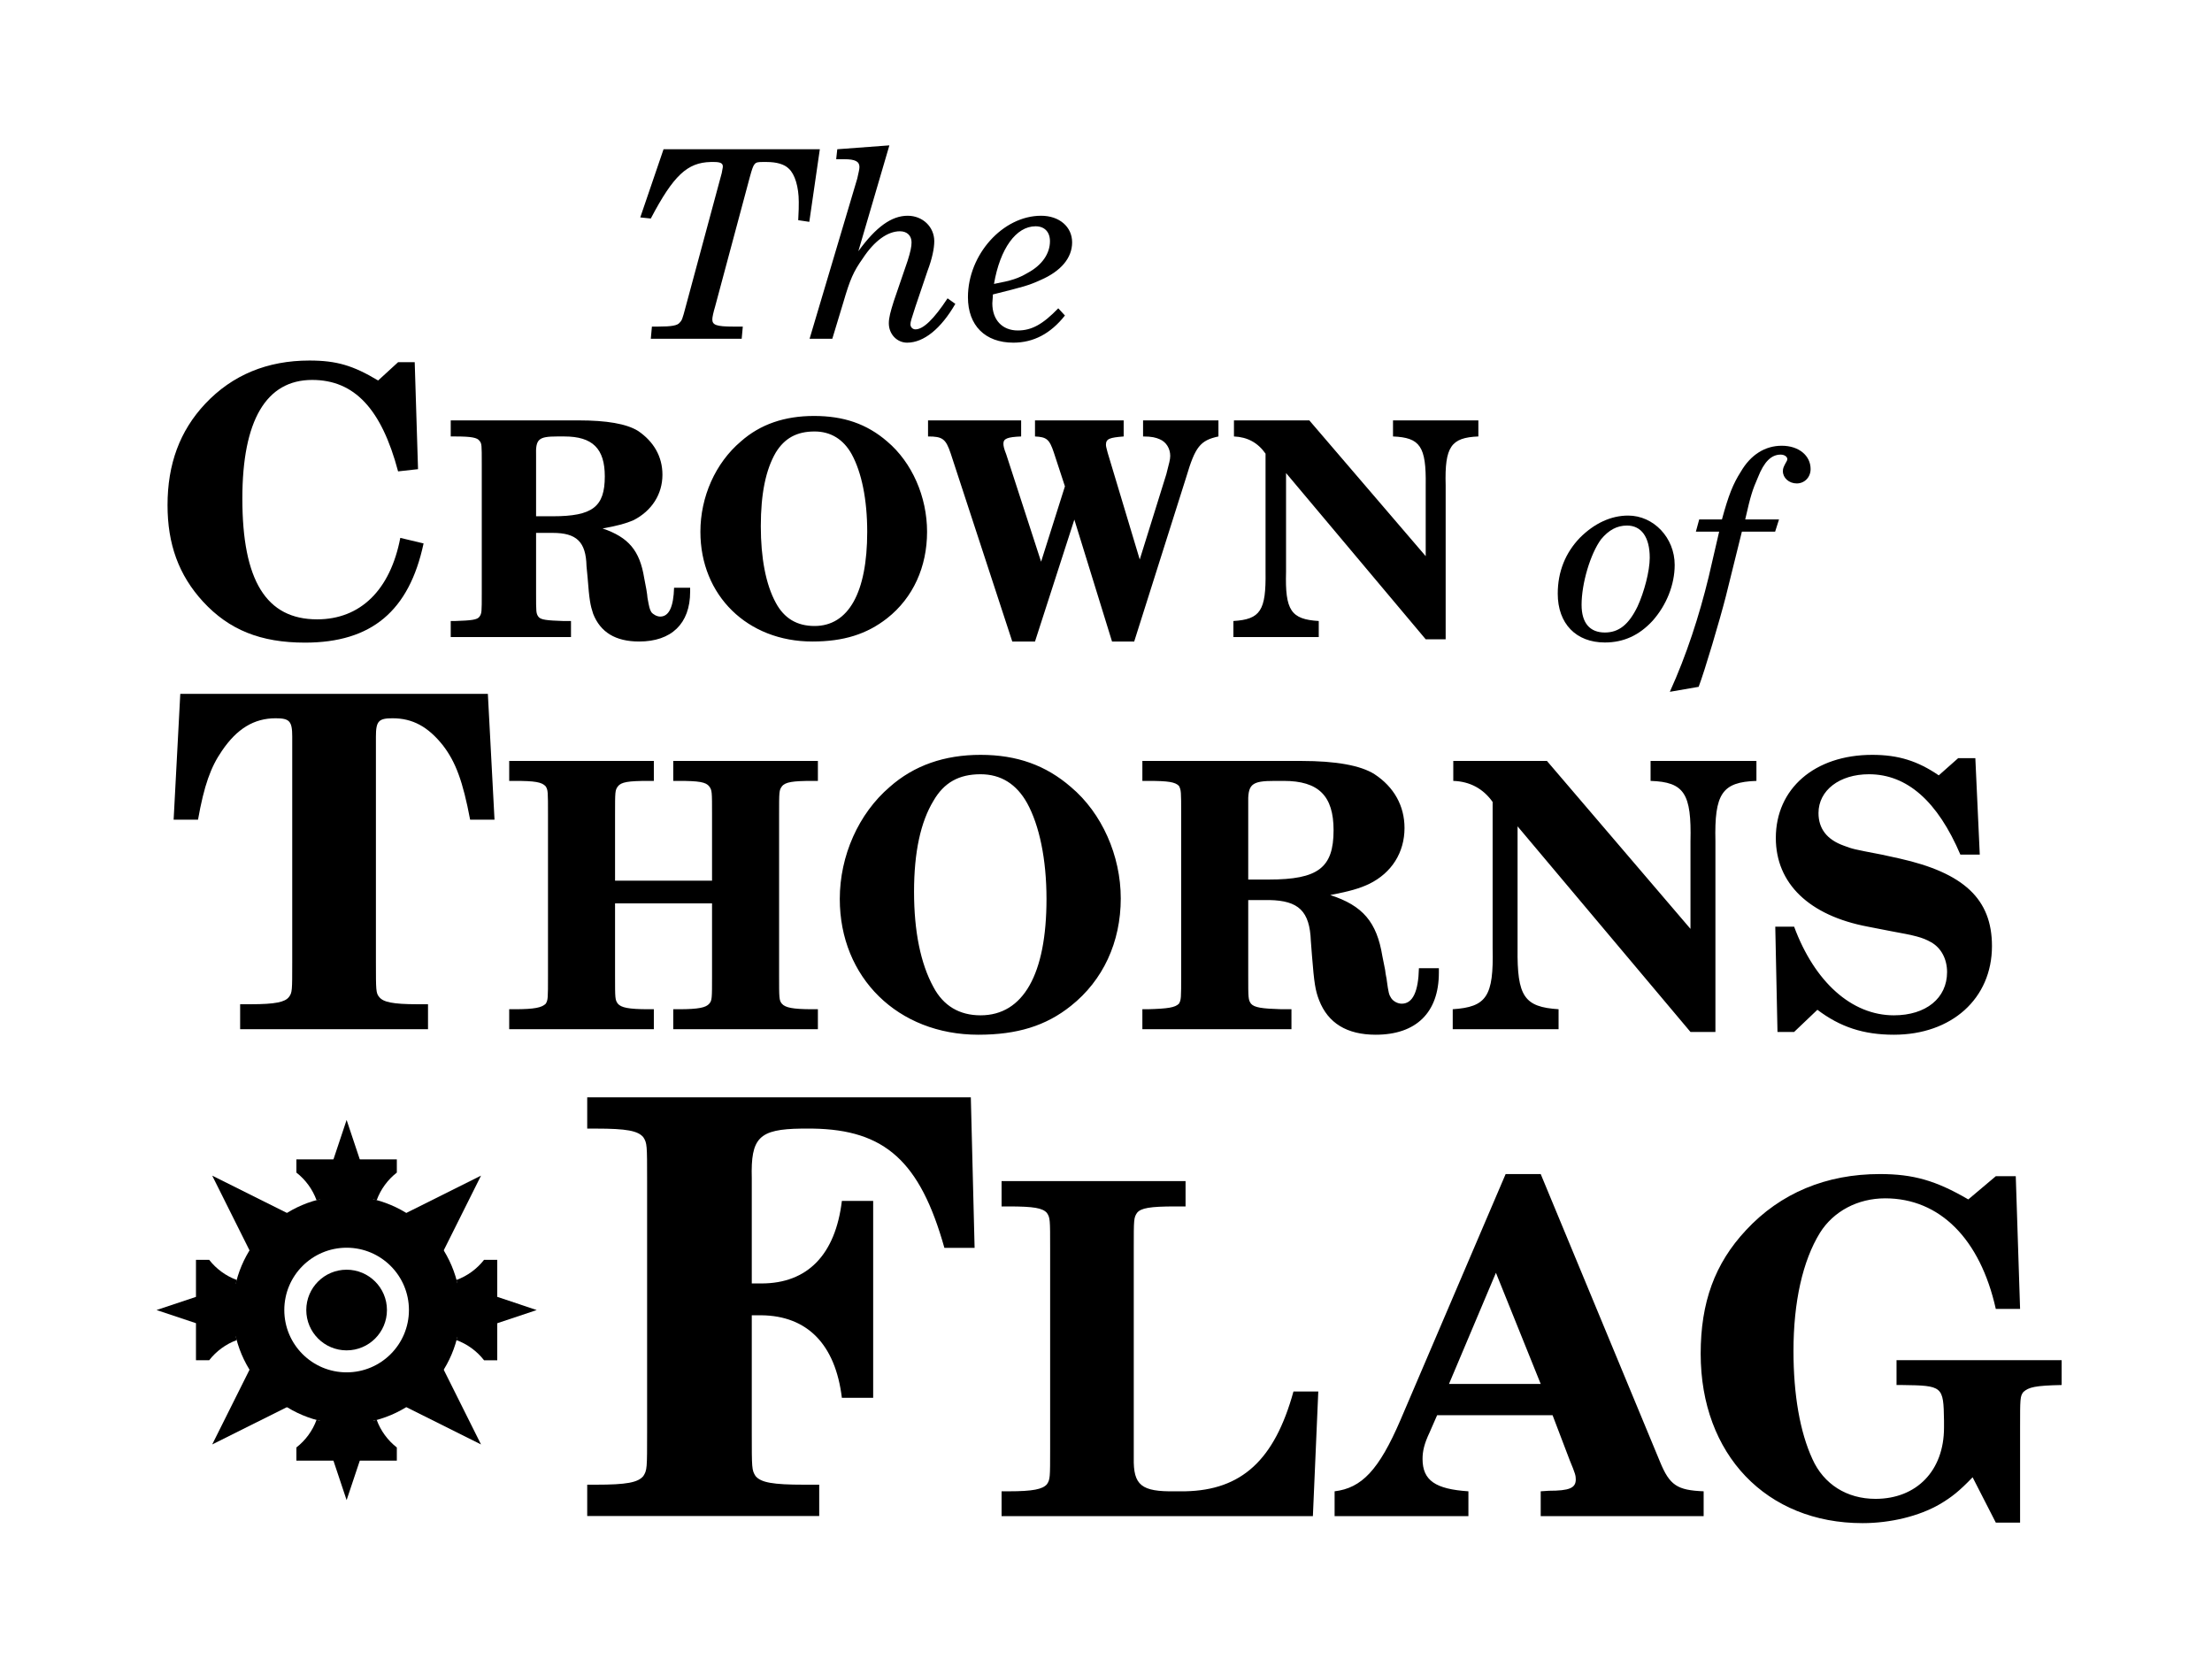
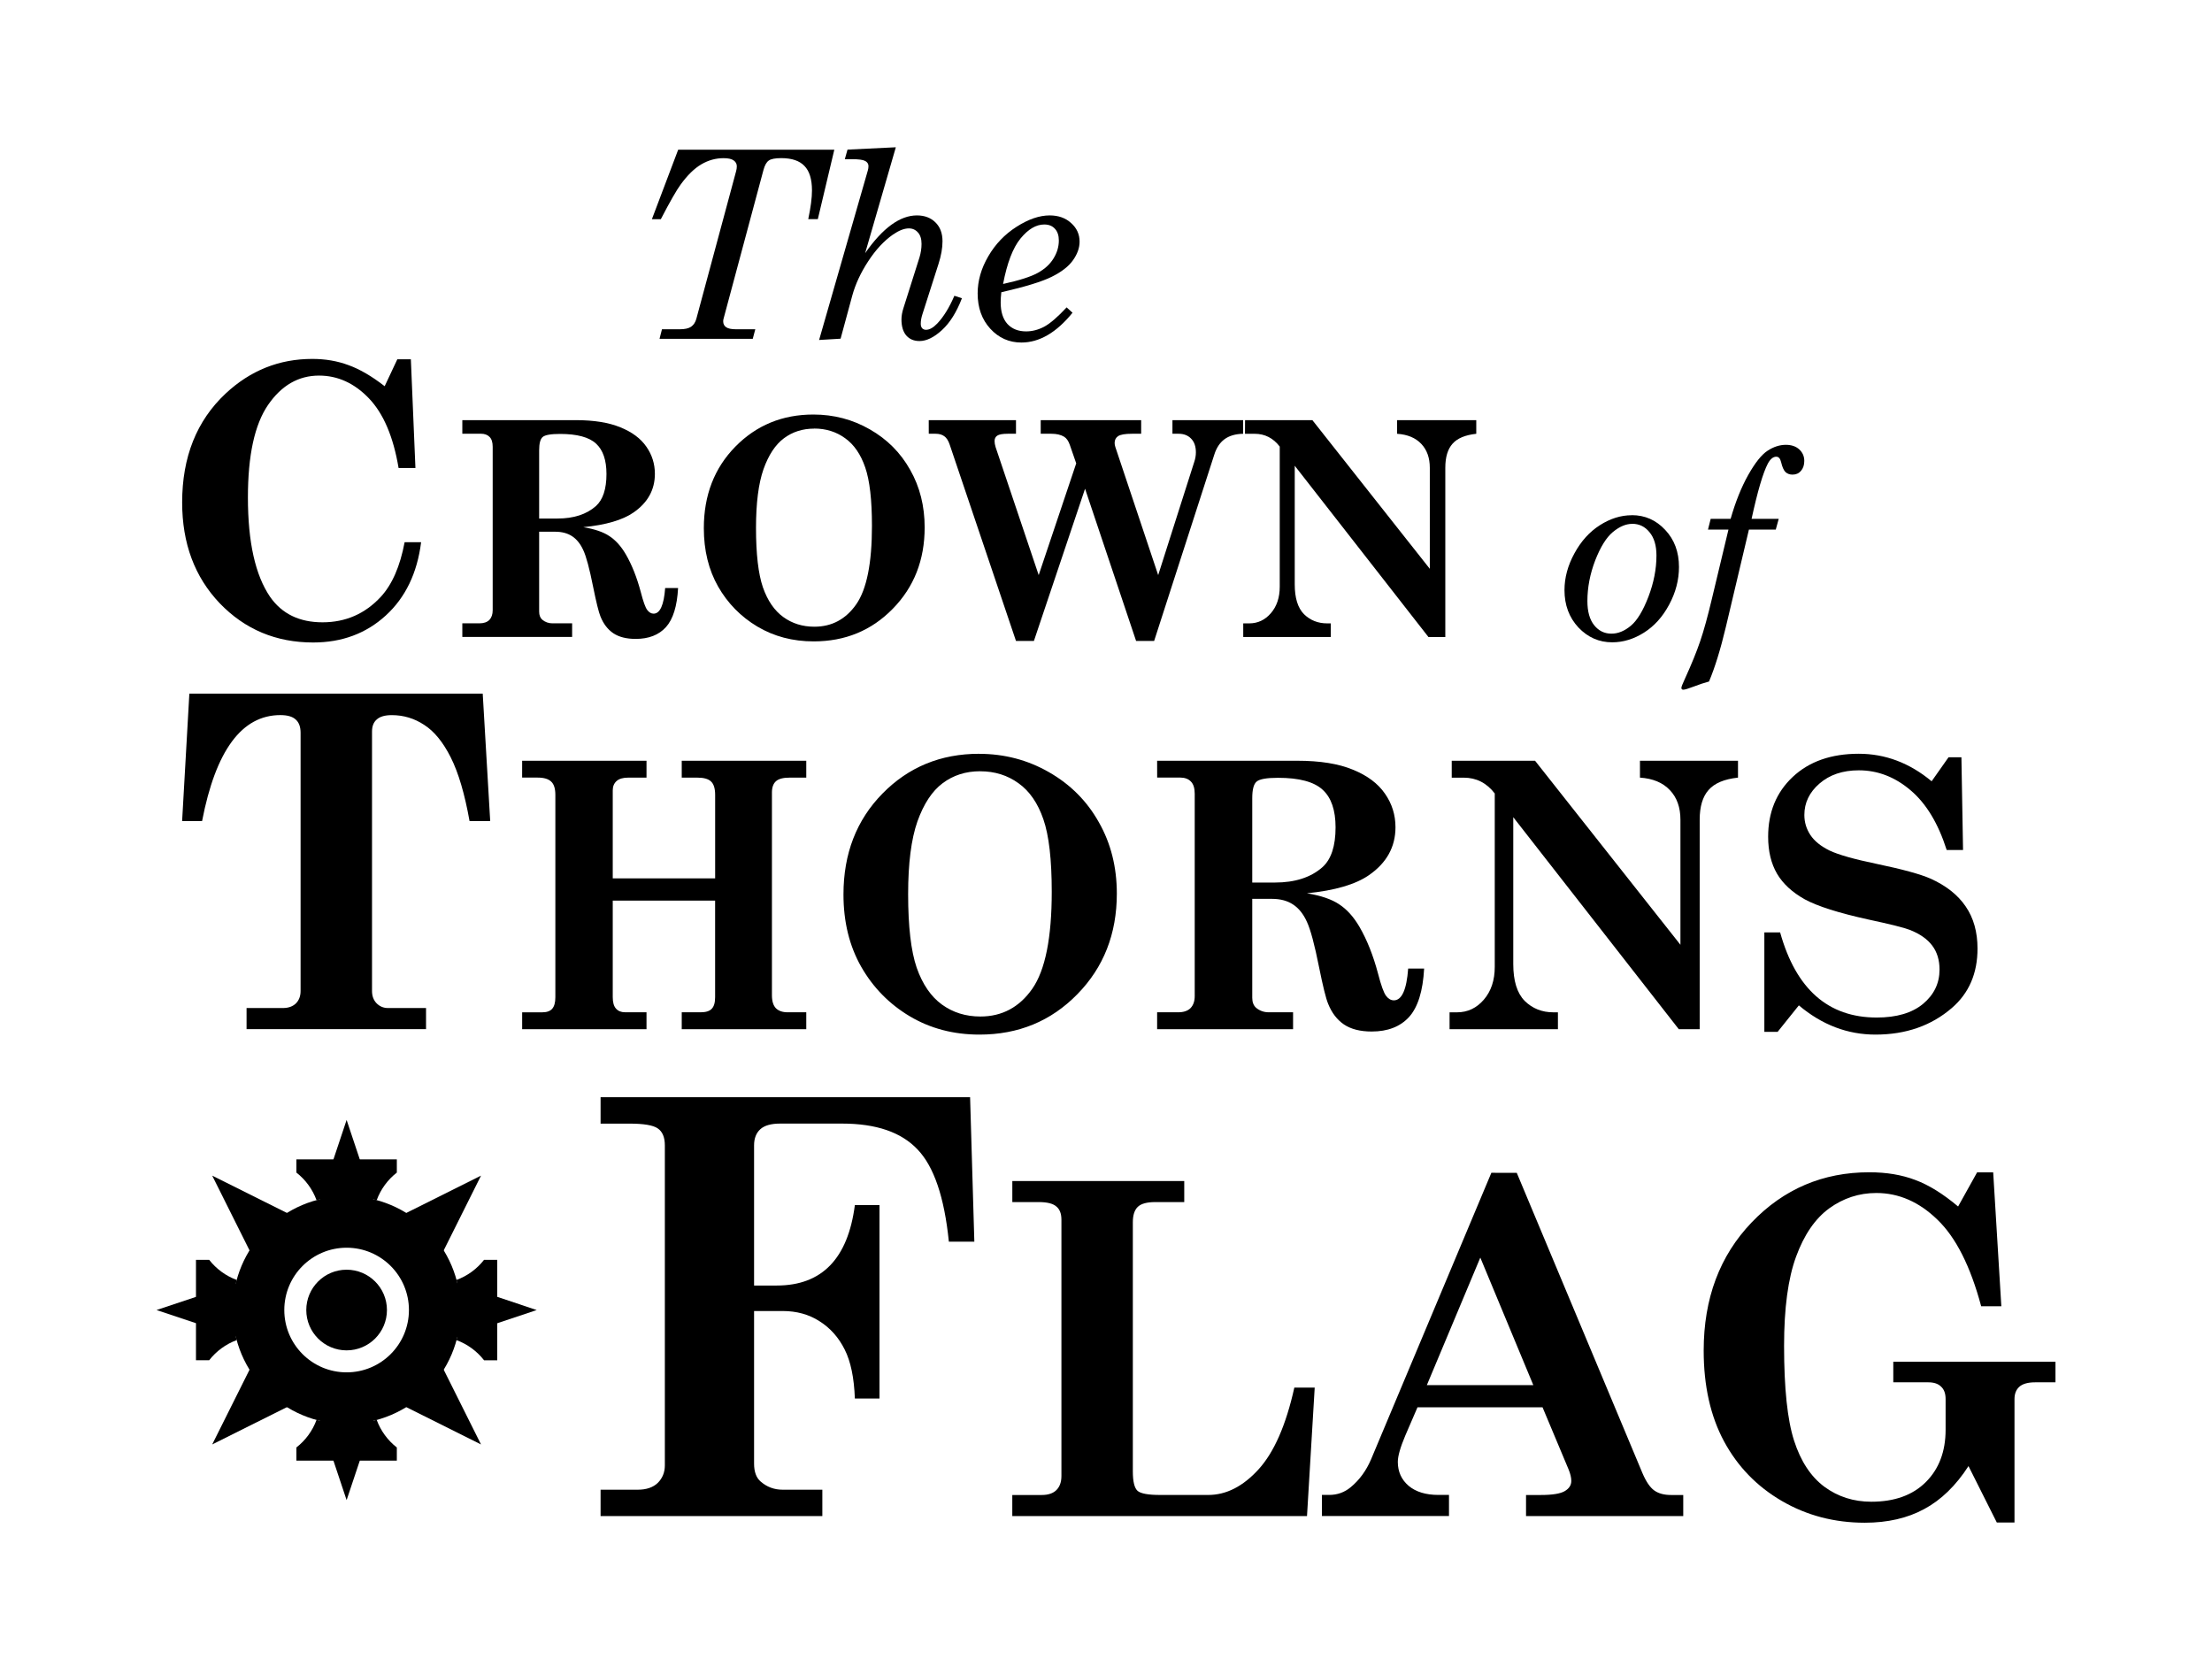
<svg xmlns="http://www.w3.org/2000/svg" width="100mm" height="75mm" viewBox="0 0 100 75" version="1.1" id="svg1377">
  <defs id="defs1374" />
  <g id="layer1">
    <g id="g32815" transform="matrix(1.603474,0,0,1.603474,-61.78883,-51.47276)">
-       <text xml:space="preserve" style="font-size:10.583px;line-height:1.25;font-family:'RM Albion';-inkscape-font-specification:'RM Albion';letter-spacing:0px;word-spacing:0px;stroke-width:0.265" x="42.837" y="50.06" id="text3442">
-         <tspan id="tspan3440" style="font-style:normal;font-variant:normal;font-weight:bold;font-stretch:normal;font-family:'Century Schoolbook';-inkscape-font-specification:'Century Schoolbook';stroke-width:0.265" x="42.837" y="50.06">C<tspan style="font-size:8.467px" id="tspan20112">ROWN</tspan>
-         </tspan>
-       </text>
-       <text xml:space="preserve" style="font-size:13.101px;line-height:1.25;font-family:'RM Albion';-inkscape-font-specification:'RM Albion';letter-spacing:0px;word-spacing:0px;stroke-width:0.328" x="43.227" y="61.118" id="text16126">
-         <tspan id="tspan16124" style="font-style:normal;font-variant:normal;font-weight:bold;font-stretch:normal;font-family:'Century Schoolbook';-inkscape-font-specification:'Century Schoolbook';stroke-width:0.328" x="43.227" y="61.118">T<tspan style="font-size:10.481px;stroke-width:0.328" id="tspan21840">HORNS</tspan>
-         </tspan>
-       </text>
-       <text xml:space="preserve" style="font-size:7.383px;line-height:1.25;font-family:'RM Albion';-inkscape-font-specification:'RM Albion';letter-spacing:0px;word-spacing:0px;stroke-width:0.185" x="82.421" y="50.104" id="text26890">
-         <tspan id="tspan26888" style="font-style:italic;font-variant:normal;font-weight:normal;font-stretch:normal;font-family:'Century Schoolbook';-inkscape-font-specification:'Century Schoolbook';stroke-width:0.185" x="82.421" y="50.104">of</tspan>
-       </text>
-       <text xml:space="preserve" style="font-size:7.383px;line-height:1.25;font-family:'RM Albion';-inkscape-font-specification:'RM Albion';letter-spacing:0px;word-spacing:0px;stroke-width:0.185" x="56.289" y="41.653" id="text31592">
-         <tspan id="tspan31590" style="font-style:italic;font-variant:normal;font-weight:normal;font-stretch:normal;font-family:'Century Schoolbook';-inkscape-font-specification:'Century Schoolbook';stroke-width:0.185" x="56.289" y="41.653">The</tspan>
-       </text>
+       <g aria-label="CROWN" id="text3442" style="font-size:10.583px;line-height:1.25;font-family:'RM Albion';-inkscape-font-specification:'RM Albion';letter-spacing:0px;word-spacing:0px;stroke-width:0.265">
+         <path d="m 49.379,42.991 0.357,-0.76 h 0.382 l 0.129,3.064 h -0.475 q -0.222,-1.323 -0.837,-1.964 -0.615,-0.641 -1.406,-0.641 -0.868,0 -1.437,0.827 -0.568,0.827 -0.568,2.61 0,1.886 0.625,2.801 0.501,0.718 1.478,0.718 0.977,0 1.643,-0.718 0.481,-0.522 0.672,-1.54 h 0.465 q -0.165,1.307 -0.997,2.067 -0.832,0.76 -2.046,0.76 -1.571,0 -2.635,-1.106 -1.059,-1.111 -1.059,-2.842 0,-1.922 1.225,-3.07 1.044,-0.977 2.444,-0.977 0.553,0 1.023,0.176 0.475,0.171 1.018,0.594 z" style="font-weight:bold;font-family:'Century Schoolbook';-inkscape-font-specification:'Century Schoolbook'" id="path875" />
+         <path d="m 51.569,43.946 h 3.192 q 0.777,0 1.265,0.203 0.492,0.198 0.732,0.546 0.24,0.343 0.24,0.765 0,0.674 -0.604,1.091 -0.459,0.318 -1.414,0.413 0.48,0.079 0.736,0.252 0.26,0.169 0.459,0.508 0.26,0.446 0.426,1.071 0.103,0.401 0.182,0.504 0.079,0.103 0.178,0.103 0.273,0 0.327,-0.723 h 0.364 q -0.041,0.769 -0.343,1.104 -0.302,0.331 -0.852,0.331 -0.393,0 -0.633,-0.161 -0.236,-0.161 -0.36,-0.471 -0.074,-0.178 -0.207,-0.835 -0.153,-0.769 -0.277,-1.034 -0.12,-0.265 -0.314,-0.393 -0.194,-0.128 -0.48,-0.128 h -0.451 v 2.253 q 0,0.149 0.087,0.227 0.124,0.103 0.289,0.103 h 0.554 v 0.384 h -3.096 v -0.384 h 0.48 q 0.186,0 0.281,-0.095 0.095,-0.099 0.095,-0.273 v -4.61 q 0,-0.19 -0.087,-0.277 -0.087,-0.091 -0.248,-0.091 h -0.521 z m 2.166,2.774 h 0.517 q 0.686,0 1.083,-0.351 0.298,-0.269 0.298,-0.905 0,-0.587 -0.294,-0.856 -0.294,-0.273 -1.017,-0.273 -0.389,0 -0.488,0.087 -0.099,0.083 -0.099,0.376 z" style="font-size:8.467px" id="path877" />
+         <path d="m 61.466,43.788 q 0.864,0 1.592,0.418 0.732,0.418 1.137,1.141 0.409,0.719 0.409,1.625 0,1.377 -0.901,2.294 -0.897,0.918 -2.228,0.918 -0.885,0 -1.588,-0.418 -0.699,-0.418 -1.104,-1.124 -0.405,-0.711 -0.405,-1.65 0,-1.393 0.889,-2.299 0.889,-0.905 2.199,-0.905 z m 0.025,0.397 q -0.492,0 -0.856,0.273 -0.36,0.269 -0.575,0.872 -0.211,0.604 -0.211,1.654 0,1.104 0.194,1.674 0.198,0.566 0.575,0.839 0.376,0.273 0.876,0.273 0.74,0 1.182,-0.633 0.442,-0.637 0.442,-2.208 0,-1.1 -0.19,-1.65 -0.19,-0.554 -0.566,-0.823 -0.376,-0.273 -0.872,-0.273 z" style="font-size:8.467px" id="path879" />
+         <path d="m 64.719,43.946 h 2.46 v 0.384 h -0.232 q -0.219,0 -0.298,0.054 -0.074,0.05 -0.074,0.153 0,0.074 0.029,0.169 l 1.215,3.609 1.058,-3.15 -0.182,-0.525 q -0.058,-0.165 -0.161,-0.227 -0.136,-0.083 -0.36,-0.083 h -0.298 v -0.384 h 2.832 v 0.384 h -0.26 q -0.285,0 -0.389,0.066 -0.099,0.066 -0.099,0.194 0,0.054 0.021,0.116 l 1.207,3.609 1.013,-3.179 q 0.05,-0.145 0.05,-0.281 0,-0.252 -0.136,-0.389 -0.132,-0.136 -0.351,-0.136 h -0.174 v -0.384 h 1.993 v 0.384 q -0.331,0.008 -0.529,0.157 -0.194,0.145 -0.285,0.434 l -1.695,5.25 H 70.565 L 69.126,45.88 67.684,50.172 H 67.179 L 65.311,44.64 q -0.058,-0.174 -0.153,-0.24 -0.095,-0.07 -0.244,-0.07 h -0.194 z" style="font-size:8.467px" id="path881" />
+         <path d="m 73.637,43.946 h 1.898 l 3.311,4.192 v -2.848 q 0,-0.422 -0.24,-0.674 -0.24,-0.256 -0.682,-0.285 v -0.384 h 2.232 v 0.384 q -0.467,0.05 -0.67,0.281 -0.203,0.227 -0.203,0.678 v 4.771 h -0.475 l -3.77,-4.829 v 3.345 q 0,0.575 0.26,0.839 0.265,0.26 0.653,0.26 h 0.103 v 0.384 h -2.468 v -0.384 h 0.169 q 0.364,0 0.612,-0.289 0.248,-0.289 0.248,-0.744 v -3.952 q -0.277,-0.36 -0.707,-0.36 h -0.273 z" style="font-size:8.467px" id="path883" />
+       </g>
+       <g aria-label="THORNS " id="text16126" style="font-size:13.101px;line-height:1.25;font-family:'RM Albion';-inkscape-font-specification:'RM Albion';letter-spacing:0px;word-spacing:0px;stroke-width:0.328">
+         <path d="m 43.873,51.656 h 8.271 l 0.211,3.595 h -0.582 q -0.205,-1.151 -0.531,-1.798 -0.326,-0.646 -0.748,-0.915 -0.416,-0.275 -0.915,-0.275 -0.288,0 -0.422,0.122 -0.134,0.115 -0.134,0.339 v 7.318 q 0,0.211 0.128,0.345 0.134,0.134 0.32,0.134 h 1.075 v 0.595 h -5.06 v -0.595 h 1.024 q 0.23,0 0.365,-0.128 0.134,-0.134 0.134,-0.352 v -7.28 q 0,-0.256 -0.141,-0.377 -0.134,-0.122 -0.429,-0.122 -1.631,0 -2.207,2.987 h -0.563 z" style="font-weight:bold;font-family:'Century Schoolbook';-inkscape-font-specification:'Century Schoolbook'" id="path862" />
+         <path d="m 53.256,53.549 h 3.506 v 0.476 h -0.517 q -0.22,0 -0.328,0.097 -0.107,0.097 -0.107,0.261 v 2.482 H 58.697 V 54.511 q 0,-0.271 -0.118,-0.379 -0.113,-0.107 -0.384,-0.107 h -0.44 v -0.476 h 3.511 v 0.476 h -0.471 q -0.271,0 -0.384,0.102 -0.113,0.102 -0.113,0.317 v 5.716 q 0,0.251 0.113,0.368 0.118,0.113 0.328,0.113 h 0.527 v 0.476 h -3.511 v -0.476 h 0.532 q 0.22,0 0.312,-0.097 0.097,-0.097 0.097,-0.328 v -2.723 h -2.886 v 2.723 q 0,0.22 0.092,0.322 0.092,0.102 0.251,0.102 h 0.609 V 61.118 H 53.256 v -0.476 h 0.563 q 0.194,0 0.281,-0.097 0.092,-0.102 0.092,-0.328 V 54.511 q 0,-0.266 -0.118,-0.374 -0.118,-0.113 -0.379,-0.113 h -0.44 z" style="font-size:10.481px" id="path864" />
+         <path d="m 66.138,53.354 q 1.07,0 1.97,0.517 0.906,0.517 1.407,1.412 0.507,0.89 0.507,2.011 0,1.704 -1.116,2.84 -1.111,1.136 -2.758,1.136 -1.095,0 -1.965,-0.517 -0.865,-0.517 -1.366,-1.392 -0.502,-0.88 -0.502,-2.042 0,-1.725 1.1,-2.845 1.1,-1.121 2.723,-1.121 z m 0.031,0.491 q -0.609,0 -1.059,0.338 -0.445,0.333 -0.711,1.08 -0.261,0.747 -0.261,2.047 0,1.366 0.241,2.073 0.246,0.701 0.711,1.039 0.466,0.338 1.085,0.338 0.916,0 1.464,-0.783 0.548,-0.788 0.548,-2.733 0,-1.361 -0.235,-2.042 -0.235,-0.686 -0.701,-1.018 -0.466,-0.338 -1.08,-0.338 z" style="font-size:10.481px" id="path866" />
+         <path d="m 71.158,53.549 h 3.951 q 0.962,0 1.566,0.251 0.609,0.246 0.906,0.676 0.297,0.425 0.297,0.947 0,0.834 -0.747,1.351 -0.568,0.394 -1.75,0.512 0.594,0.097 0.911,0.312 0.322,0.21 0.568,0.629 0.322,0.553 0.527,1.325 0.128,0.496 0.225,0.624 0.097,0.128 0.22,0.128 0.338,0 0.404,-0.896 h 0.45 q -0.051,0.952 -0.425,1.366 -0.374,0.409 -1.054,0.409 -0.486,0 -0.783,-0.2 -0.292,-0.2 -0.445,-0.583 -0.092,-0.22 -0.256,-1.034 Q 75.534,58.415 75.38,58.088 75.232,57.76 74.991,57.602 74.751,57.443 74.398,57.443 h -0.558 v 2.789 q 0,0.184 0.107,0.281 0.154,0.128 0.358,0.128 h 0.686 v 0.476 h -3.833 v -0.476 h 0.594 q 0.23,0 0.348,-0.118 0.118,-0.123 0.118,-0.338 v -5.706 q 0,-0.235 -0.107,-0.343 -0.107,-0.113 -0.307,-0.113 h -0.645 z m 2.682,3.434 h 0.64 q 0.85,0 1.341,-0.435 0.368,-0.333 0.368,-1.121 0,-0.727 -0.363,-1.059 -0.363,-0.338 -1.259,-0.338 -0.481,0 -0.604,0.107 -0.123,0.102 -0.123,0.466 z" style="font-size:10.481px" id="path868" />
+         <path d="m 79.464,53.549 h 2.349 l 4.099,5.189 v -3.526 q 0,-0.522 -0.297,-0.834 -0.297,-0.317 -0.844,-0.353 v -0.476 h 2.764 v 0.476 q -0.578,0.061 -0.829,0.348 -0.251,0.281 -0.251,0.839 v 5.906 h -0.589 l -4.667,-5.977 v 4.14 q 0,0.711 0.322,1.039 0.328,0.322 0.809,0.322 h 0.128 v 0.476 h -3.055 v -0.476 h 0.21 q 0.45,0 0.757,-0.358 0.307,-0.358 0.307,-0.921 v -4.892 q -0.343,-0.445 -0.875,-0.445 h -0.338 z" style="font-size:10.481px" id="path870" />
+         <path d="m 92.995,54.127 0.476,-0.676 h 0.363 l 0.046,2.615 h -0.461 q -0.358,-1.126 -1.018,-1.684 -0.66,-0.563 -1.459,-0.563 -0.681,0 -1.111,0.374 -0.425,0.368 -0.425,0.885 0,0.307 0.169,0.563 0.169,0.256 0.542,0.44 0.379,0.179 1.32,0.374 1.1,0.23 1.52,0.415 0.665,0.297 0.998,0.788 0.333,0.486 0.333,1.187 0,1.049 -0.722,1.673 -0.87,0.752 -2.155,0.752 -1.182,0 -2.16,-0.824 l -0.599,0.747 h -0.374 v -2.804 h 0.445 q 0.67,2.4 2.723,2.4 0.839,0 1.305,-0.384 0.466,-0.389 0.466,-0.967 0,-0.404 -0.205,-0.676 -0.205,-0.276 -0.635,-0.445 -0.235,-0.092 -1.167,-0.292 -1.254,-0.276 -1.791,-0.568 -0.532,-0.297 -0.783,-0.722 -0.251,-0.43 -0.251,-1.044 0,-1.034 0.691,-1.684 0.696,-0.655 1.863,-0.655 1.121,0 2.052,0.773 z" style="font-size:10.481px" id="path872" />
+       </g>
+       <g aria-label="of" id="text26890" style="font-size:7.383px;line-height:1.25;font-family:'RM Albion';-inkscape-font-specification:'RM Albion';letter-spacing:0px;word-spacing:0px;stroke-width:0.185">
+         <path d="m 84.541,46.625 q 0.555,0 0.941,0.415 0.389,0.411 0.389,1.046 0,0.548 -0.278,1.064 -0.274,0.512 -0.707,0.786 -0.433,0.274 -0.898,0.274 -0.555,0 -0.952,-0.418 -0.393,-0.422 -0.393,-1.053 0,-0.526 0.281,-1.038 0.281,-0.516 0.717,-0.793 0.44,-0.281 0.898,-0.281 z m 0.014,0.245 q -0.27,0 -0.548,0.231 -0.274,0.227 -0.498,0.8 -0.22,0.573 -0.22,1.146 0,0.443 0.191,0.681 0.191,0.238 0.487,0.238 0.281,0 0.548,-0.224 0.267,-0.224 0.494,-0.815 0.227,-0.595 0.227,-1.164 0,-0.422 -0.195,-0.656 -0.191,-0.238 -0.487,-0.238 z" style="font-style:italic;font-family:'Century Schoolbook';-inkscape-font-specification:'Century Schoolbook'" id="path886" />
+         <path d="m 87.919,46.729 h 0.764 l -0.083,0.303 H 87.843 l -0.649,2.74 q -0.227,0.955 -0.476,1.543 -0.213,0.058 -0.415,0.137 -0.245,0.094 -0.31,0.094 -0.054,0 -0.054,-0.054 0,-0.04 0.105,-0.267 0.274,-0.602 0.425,-1.046 0.151,-0.44 0.332,-1.204 l 0.465,-1.943 h -0.577 l 0.076,-0.303 h 0.562 q 0.205,-0.717 0.494,-1.233 0.292,-0.519 0.544,-0.685 0.256,-0.169 0.519,-0.169 0.238,0 0.379,0.13 0.141,0.13 0.141,0.324 0,0.173 -0.094,0.281 -0.09,0.105 -0.238,0.105 -0.119,0 -0.198,-0.072 -0.076,-0.076 -0.123,-0.278 -0.036,-0.155 -0.137,-0.155 -0.133,0 -0.238,0.195 -0.205,0.393 -0.458,1.557 z" style="font-style:italic;font-family:'Century Schoolbook';-inkscape-font-specification:'Century Schoolbook'" id="path888" />
+       </g>
+       <g aria-label="The" id="text31592" style="font-size:7.383px;line-height:1.25;font-family:'RM Albion';-inkscape-font-specification:'RM Albion';letter-spacing:0px;word-spacing:0px;stroke-width:0.185">
+         <path d="m 57.655,36.321 h 4.402 l -0.465,1.958 h -0.27 q 0.105,-0.498 0.105,-0.808 0,-0.476 -0.213,-0.692 -0.209,-0.22 -0.653,-0.22 -0.26,0 -0.353,0.069 -0.094,0.065 -0.148,0.263 l -1.125,4.193 q -0.011,0.036 -0.011,0.076 0,0.108 0.083,0.166 0.083,0.058 0.278,0.058 h 0.544 l -0.072,0.27 h -2.628 l 0.069,-0.27 h 0.501 q 0.216,0 0.321,-0.072 0.108,-0.076 0.148,-0.227 l 1.118,-4.15 q 0.022,-0.076 0.022,-0.144 0,-0.105 -0.087,-0.166 -0.087,-0.065 -0.285,-0.065 -0.332,0 -0.627,0.173 -0.296,0.173 -0.584,0.57 -0.169,0.227 -0.559,0.977 h -0.252 z" style="font-style:italic;font-family:'Century Schoolbook';-inkscape-font-specification:'Century Schoolbook'" id="path891" />
+         <path d="m 63.791,36.253 -0.865,2.985 q 0.743,-1.064 1.46,-1.064 0.324,0 0.523,0.198 0.198,0.195 0.198,0.53 0,0.288 -0.112,0.638 l -0.454,1.42 q -0.047,0.144 -0.047,0.27 0,0.079 0.04,0.126 0.043,0.043 0.108,0.043 0.148,0 0.317,-0.177 0.267,-0.281 0.483,-0.782 l 0.213,0.069 q -0.227,0.591 -0.566,0.901 -0.335,0.306 -0.631,0.306 -0.234,0 -0.371,-0.155 -0.137,-0.159 -0.137,-0.454 0,-0.144 0.054,-0.314 l 0.454,-1.435 q 0.058,-0.191 0.058,-0.382 0,-0.209 -0.101,-0.321 -0.101,-0.115 -0.256,-0.115 -0.195,0 -0.447,0.173 -0.382,0.267 -0.699,0.753 -0.317,0.483 -0.451,0.973 l -0.328,1.211 -0.606,0.036 1.374,-4.78 q 0.018,-0.061 0.018,-0.123 0,-0.094 -0.094,-0.144 -0.09,-0.05 -0.364,-0.05 h -0.209 l 0.076,-0.27 z" style="font-style:italic;font-family:'Century Schoolbook';-inkscape-font-specification:'Century Schoolbook'" id="path893" />
+         <path d="m 66.765,40.341 q -0.018,0.169 -0.018,0.285 0,0.397 0.191,0.609 0.195,0.209 0.526,0.209 0.26,0 0.512,-0.133 0.252,-0.137 0.631,-0.544 l 0.166,0.151 q -0.681,0.84 -1.442,0.84 -0.519,0 -0.876,-0.389 -0.357,-0.389 -0.357,-0.995 0,-0.534 0.299,-1.046 0.299,-0.516 0.797,-0.833 0.501,-0.321 0.934,-0.321 0.371,0 0.606,0.216 0.238,0.213 0.238,0.523 0,0.263 -0.187,0.526 -0.184,0.26 -0.598,0.465 -0.411,0.205 -1.42,0.436 z m 0.05,-0.234 q 0.689,-0.151 0.981,-0.314 0.292,-0.162 0.44,-0.404 0.151,-0.242 0.151,-0.508 0,-0.213 -0.112,-0.332 -0.108,-0.119 -0.299,-0.119 -0.346,0 -0.671,0.397 -0.321,0.393 -0.49,1.28 z" style="font-style:italic;font-family:'Century Schoolbook';-inkscape-font-specification:'Century Schoolbook'" id="path895" />
+       </g>
      <g id="g37229" transform="matrix(0.973535,0,0,0.973535,-2.11258,1.827028)">
-         <text xml:space="preserve" style="font-size:16.794px;line-height:1.25;font-family:'RM Albion';-inkscape-font-specification:'RM Albion';letter-spacing:0px;word-spacing:0px;stroke-width:0.42" x="58.383" y="75.001" id="text28280">
-           <tspan id="tspan28278" style="font-style:normal;font-variant:normal;font-weight:bold;font-stretch:normal;font-family:'Century Schoolbook';-inkscape-font-specification:'Century Schoolbook';stroke-width:0.42" x="58.383" y="75.001">F<tspan style="font-size:13.435px;stroke-width:0.42" id="tspan28276">LAG</tspan>
-           </tspan>
-         </text>
+         <g aria-label="FLAG" id="text28280" style="font-size:16.794px;line-height:1.25;font-family:'RM Albion';-inkscape-font-specification:'RM Albion';letter-spacing:0px;word-spacing:0px;stroke-width:0.42">
+           <path d="m 59.145,62.873 h 10.701 l 0.123,4.182 h -0.738 Q 69.035,65.12 68.321,64.382 67.616,63.636 66.14,63.636 h -1.796 q -0.394,0 -0.574,0.164 -0.18,0.164 -0.18,0.467 v 4.059 h 0.656 q 1.96,0 2.263,-2.329 h 0.713 v 5.601 h -0.713 q -0.033,-0.902 -0.295,-1.419 -0.262,-0.525 -0.73,-0.82 -0.459,-0.295 -1.066,-0.295 h -0.828 v 4.42 q 0,0.353 0.189,0.517 0.271,0.238 0.64,0.238 h 1.148 v 0.763 H 59.145 V 74.239 h 1.074 q 0.377,0 0.582,-0.197 0.205,-0.205 0.205,-0.508 v -9.266 q 0,-0.353 -0.205,-0.492 -0.197,-0.139 -0.82,-0.139 h -0.836 z" style="font-weight:bold;font-family:'Century Schoolbook';-inkscape-font-specification:'Century Schoolbook'" id="path853" />
+           <path d="m 71.069,65.909 v -0.61 h 4.979 v 0.61 h -0.84 q -0.361,0 -0.505,0.138 -0.144,0.138 -0.144,0.446 v 7.216 q 0,0.44 0.138,0.564 0.138,0.118 0.649,0.118 h 1.397 q 0.781,0 1.456,-0.741 0.676,-0.741 1.037,-2.368 h 0.59 l -0.223,3.72 h -8.535 v -0.61 h 0.853 q 0.282,0 0.426,-0.144 0.144,-0.144 0.144,-0.407 v -7.42 q 0,-0.269 -0.151,-0.387 -0.144,-0.125 -0.505,-0.125 z" style="font-size:13.435px" id="path855" />
+           <path d="m 85.678,65.063 3.641,8.699 q 0.157,0.367 0.341,0.499 0.184,0.131 0.485,0.131 h 0.354 v 0.61 h -4.553 v -0.61 h 0.426 q 0.505,0 0.695,-0.112 0.19,-0.112 0.19,-0.295 0,-0.144 -0.079,-0.335 l -0.754,-1.798 h -3.621 l -0.354,0.82 q -0.216,0.512 -0.216,0.761 0,0.426 0.315,0.695 0.315,0.262 0.859,0.262 h 0.308 v 0.61 h -3.68 v -0.61 h 0.21 q 0.354,0 0.623,-0.223 0.38,-0.315 0.59,-0.807 l 3.484,-8.299 z m -1.056,2.454 -1.548,3.693 h 3.083 z" style="font-size:13.435px" id="path857" />
+           <path d="m 99.009,65.049 h 0.466 l 0.236,3.877 h -0.584 q -0.466,-1.738 -1.266,-2.506 -0.794,-0.774 -1.771,-0.774 -0.748,0 -1.365,0.446 -0.61,0.446 -0.958,1.397 -0.348,0.945 -0.348,2.585 0,1.843 0.289,2.742 0.289,0.899 0.879,1.338 0.59,0.433 1.358,0.433 1.01,0 1.581,-0.571 0.571,-0.571 0.571,-1.515 v -0.886 q 0,-0.243 -0.131,-0.361 -0.125,-0.125 -0.367,-0.125 h -1.017 v -0.597 h 4.697 v 0.597 h -0.59 q -0.315,0 -0.459,0.131 -0.138,0.125 -0.138,0.354 v 3.575 h -0.512 l -0.82,-1.634 q -0.551,0.853 -1.286,1.246 -0.728,0.394 -1.719,0.394 -1.319,0 -2.401,-0.63 -1.082,-0.63 -1.673,-1.725 -0.59,-1.096 -0.59,-2.631 0,-2.263 1.391,-3.713 1.391,-1.45 3.405,-1.45 0.748,0 1.332,0.223 0.584,0.216 1.24,0.768 z" style="font-size:13.435px" id="path859" />
+         </g>
        <g id="g32603" transform="matrix(0.5816874,0,0,0.5816874,41.56386,39.32466)">
          <path id="path15391" style="fill:#000000;fill-opacity:1;stroke-width:3.813;stroke-linecap:round;stroke-linejoin:round;stop-color:#000000" d="m 25.08,48.577 h -0.657 c -0.356,0.456 -0.832,0.804 -1.375,1.003 0.135,0.487 0.204,0.991 0.205,1.497 -0.001,0.506 -0.07,1.009 -0.205,1.497 0.543,0.2 1.019,0.547 1.375,1.004 h 0.657 z m -5,-5 h -5 v 0.657 c 0.456,0.356 0.804,0.832 1.003,1.375 0.488,-0.135 0.991,-0.204 1.497,-0.205 0.506,10e-4 1.009,0.07 1.497,0.205 0.199,-0.543 0.547,-1.019 1.003,-1.375 z m 0,14.343 c -0.456,-0.356 -0.803,-0.832 -1.003,-1.375 -0.488,0.135 -0.991,0.203 -1.497,0.205 -0.506,-6e-5 -1.01,-0.068 -1.498,-0.202 -0.2,0.542 -0.547,1.017 -1.002,1.371 v 0.657 h 5 z m -7.968,-8.34 c -0.543,-0.199 -1.019,-0.547 -1.375,-1.003 h -0.657 v 5 h 0.657 c 0.355,-0.455 0.83,-0.803 1.371,-1.003 -0.134,-0.488 -0.201,-0.992 -0.202,-1.498 10e-4,-0.506 0.07,-1.009 0.205,-1.497 z" />
          <g id="g15419" transform="matrix(0,0.4966401,-0.4966401,0,90.44467,39.11038)" style="fill:#000000">
            <path id="path15393" style="fill:#000000;fill-opacity:1;stroke:none;stroke-width:10;stroke-linecap:round;stroke-linejoin:round;stop-color:#000000" d="M 91.07,511.34 A 43.174,43.174 0 0 0 47.896,554.514 43.174,43.174 0 0 0 91.07,597.688 43.174,43.174 0 0 0 134.244,554.514 43.174,43.174 0 0 0 91.07,511.34 Z m 0,19.562 A 23.611,23.611 0 0 1 114.68,554.514 23.611,23.611 0 0 1 91.07,578.125 23.611,23.611 0 0 1 67.459,554.514 23.611,23.611 0 0 1 91.07,530.902 Z" transform="scale(0.2645833)" />
            <g id="g15399" transform="translate(0,-0.2972467)" style="fill:#000000">
              <path id="path15395" style="fill:#000000;stroke-width:2.646;stroke-linecap:round;stroke-linejoin:round;stop-color:#000000" d="M 27.445,137.987 H 20.746 L 24.096,127.957 Z" />
              <path id="path15397" style="fill:#000000;stroke-width:2.646;stroke-linecap:round;stroke-linejoin:round;stop-color:#000000" d="m 27.445,156.038 h -6.699 l 3.35,10.03 z" />
            </g>
            <g id="g15405" transform="rotate(90,24.24431,146.8637)" style="fill:#000000">
              <path id="path15401" style="fill:#000000;stroke-width:2.646;stroke-linecap:round;stroke-linejoin:round;stop-color:#000000" d="M 27.445,137.987 H 20.746 L 24.096,127.957 Z" />
              <path id="path15403" style="fill:#000000;stroke-width:2.646;stroke-linecap:round;stroke-linejoin:round;stop-color:#000000" d="m 27.445,156.038 h -6.699 l 3.35,10.03 z" />
            </g>
            <g id="g15411" transform="rotate(135,24.15725,146.8637)" style="fill:#000000">
              <path id="path15407" style="fill:#000000;stroke-width:2.646;stroke-linecap:round;stroke-linejoin:round;stop-color:#000000" d="M 27.445,137.987 H 20.746 L 24.096,127.957 Z" />
              <path id="path15409" style="fill:#000000;stroke-width:2.646;stroke-linecap:round;stroke-linejoin:round;stop-color:#000000" d="m 27.445,156.038 h -6.699 l 3.35,10.03 z" />
            </g>
            <g id="g15417" transform="matrix(0.7071068,0.7071068,0.7071068,-0.7071068,-96.89594,233.6303)" style="fill:#000000">
              <path id="path15413" style="fill:#000000;stroke-width:2.646;stroke-linecap:round;stroke-linejoin:round;stop-color:#000000" d="M 27.445,137.987 H 20.746 L 24.096,127.957 Z" />
              <path id="path15415" style="fill:#000000;stroke-width:2.646;stroke-linecap:round;stroke-linejoin:round;stop-color:#000000" d="m 27.445,156.038 h -6.699 l 3.35,10.03 z" />
            </g>
          </g>
          <circle style="fill:#000000;fill-opacity:1;stroke:none;stroke-width:2.646;stroke-linecap:round;stroke-linejoin:round;stop-color:#000000" id="circle15421" cx="51.077" cy="-17.58" r="2.008" transform="rotate(90)" />
        </g>
      </g>
    </g>
  </g>
</svg>
